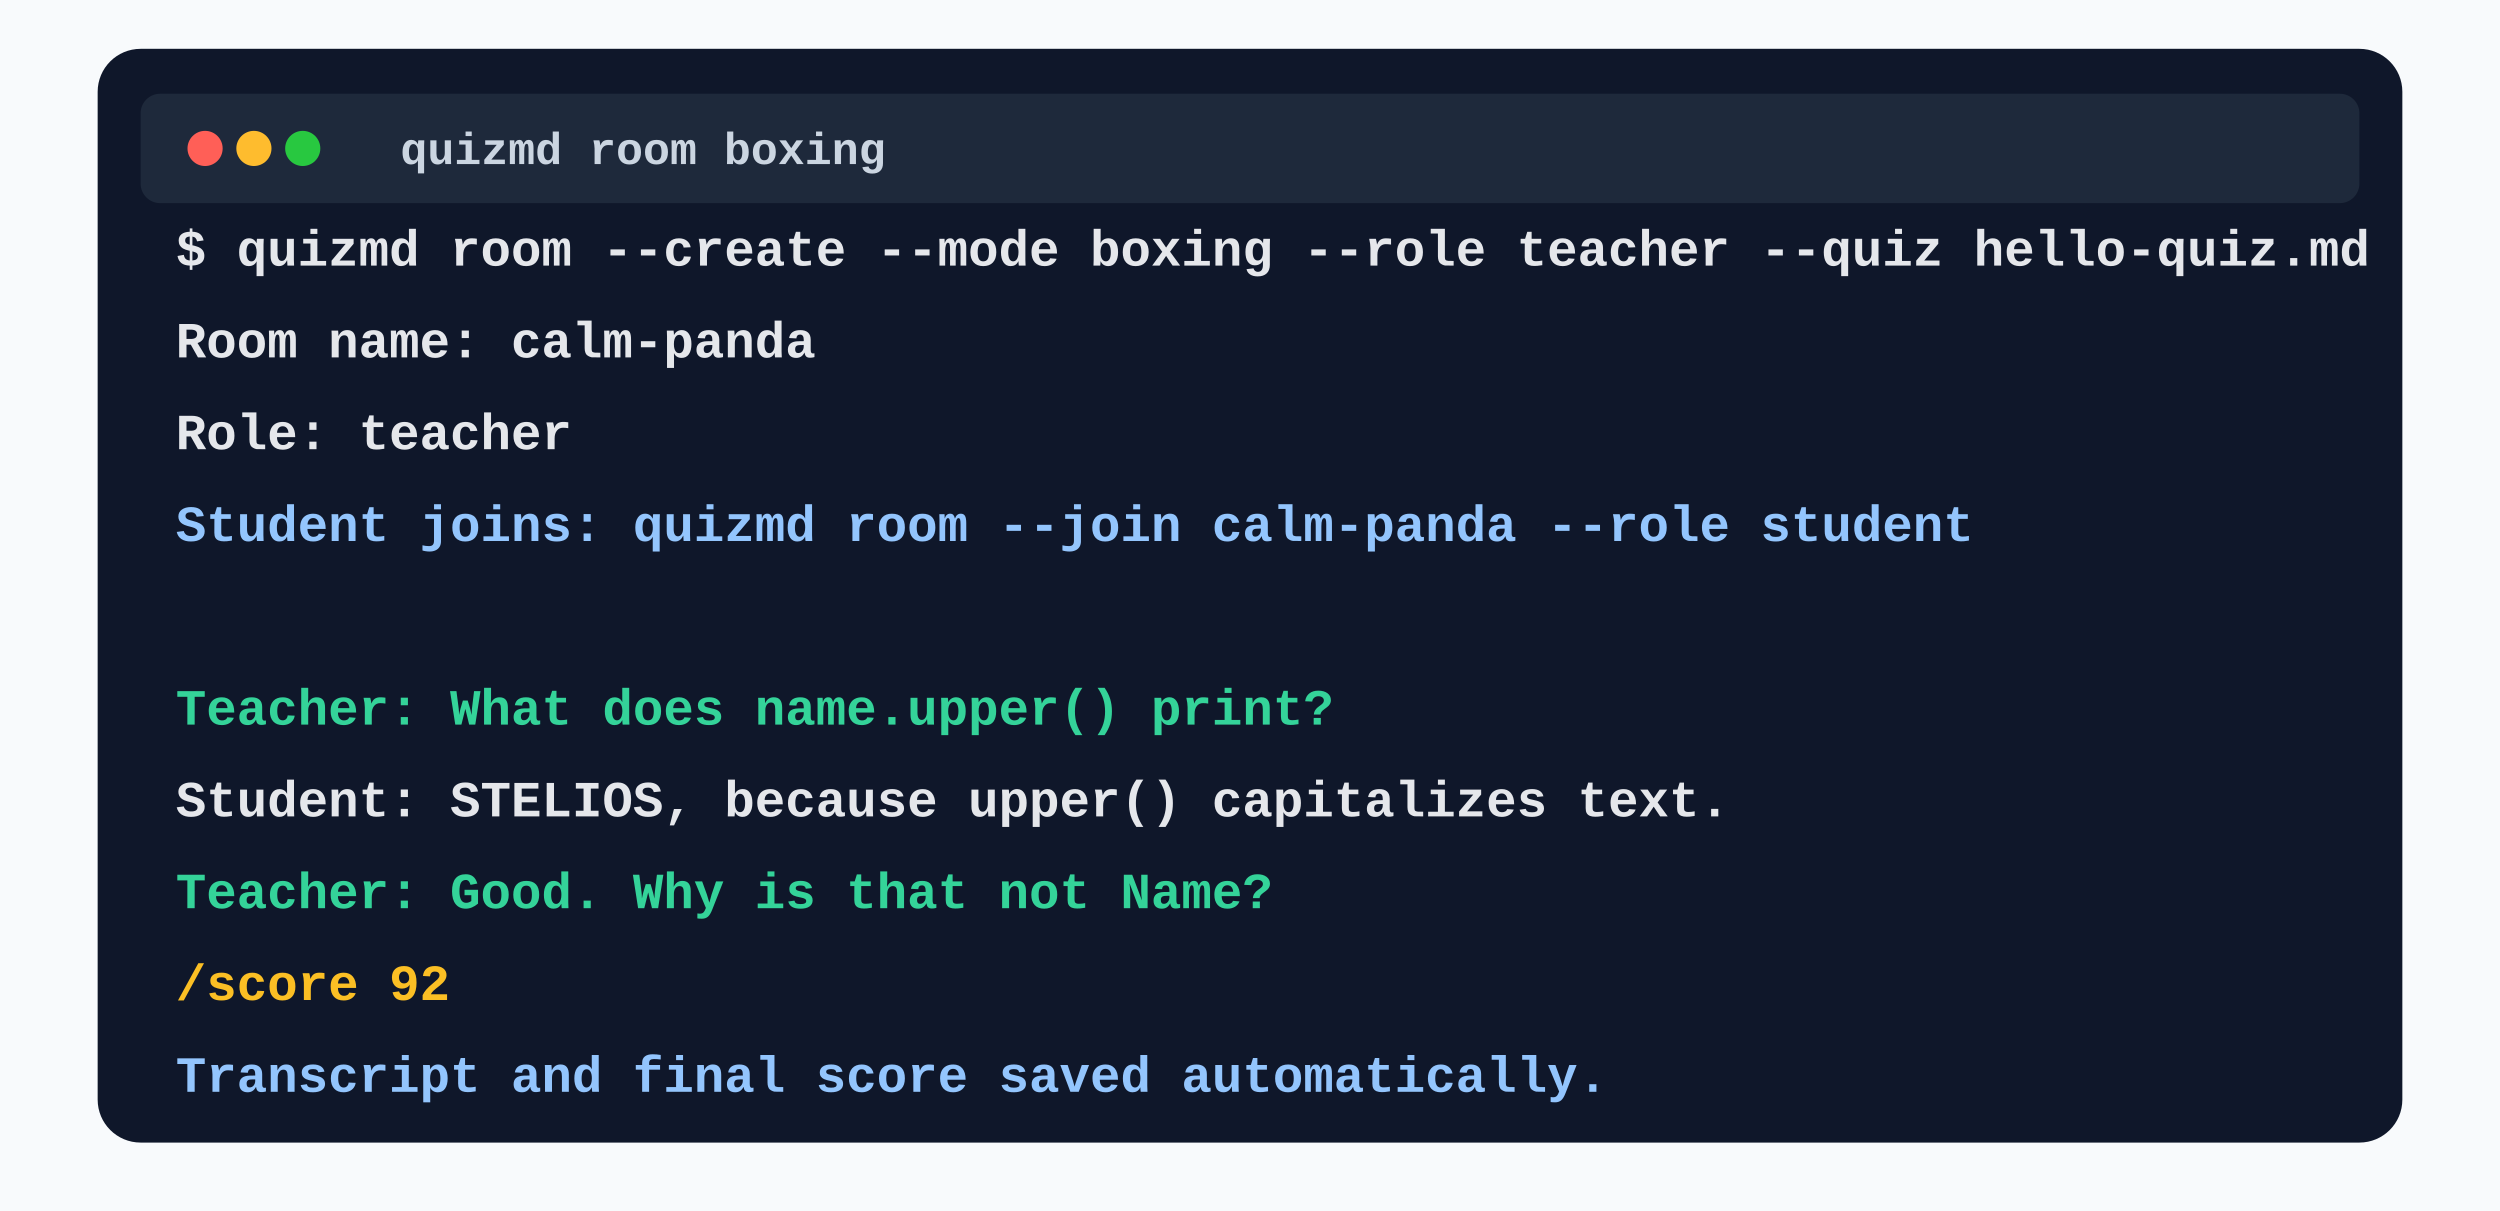
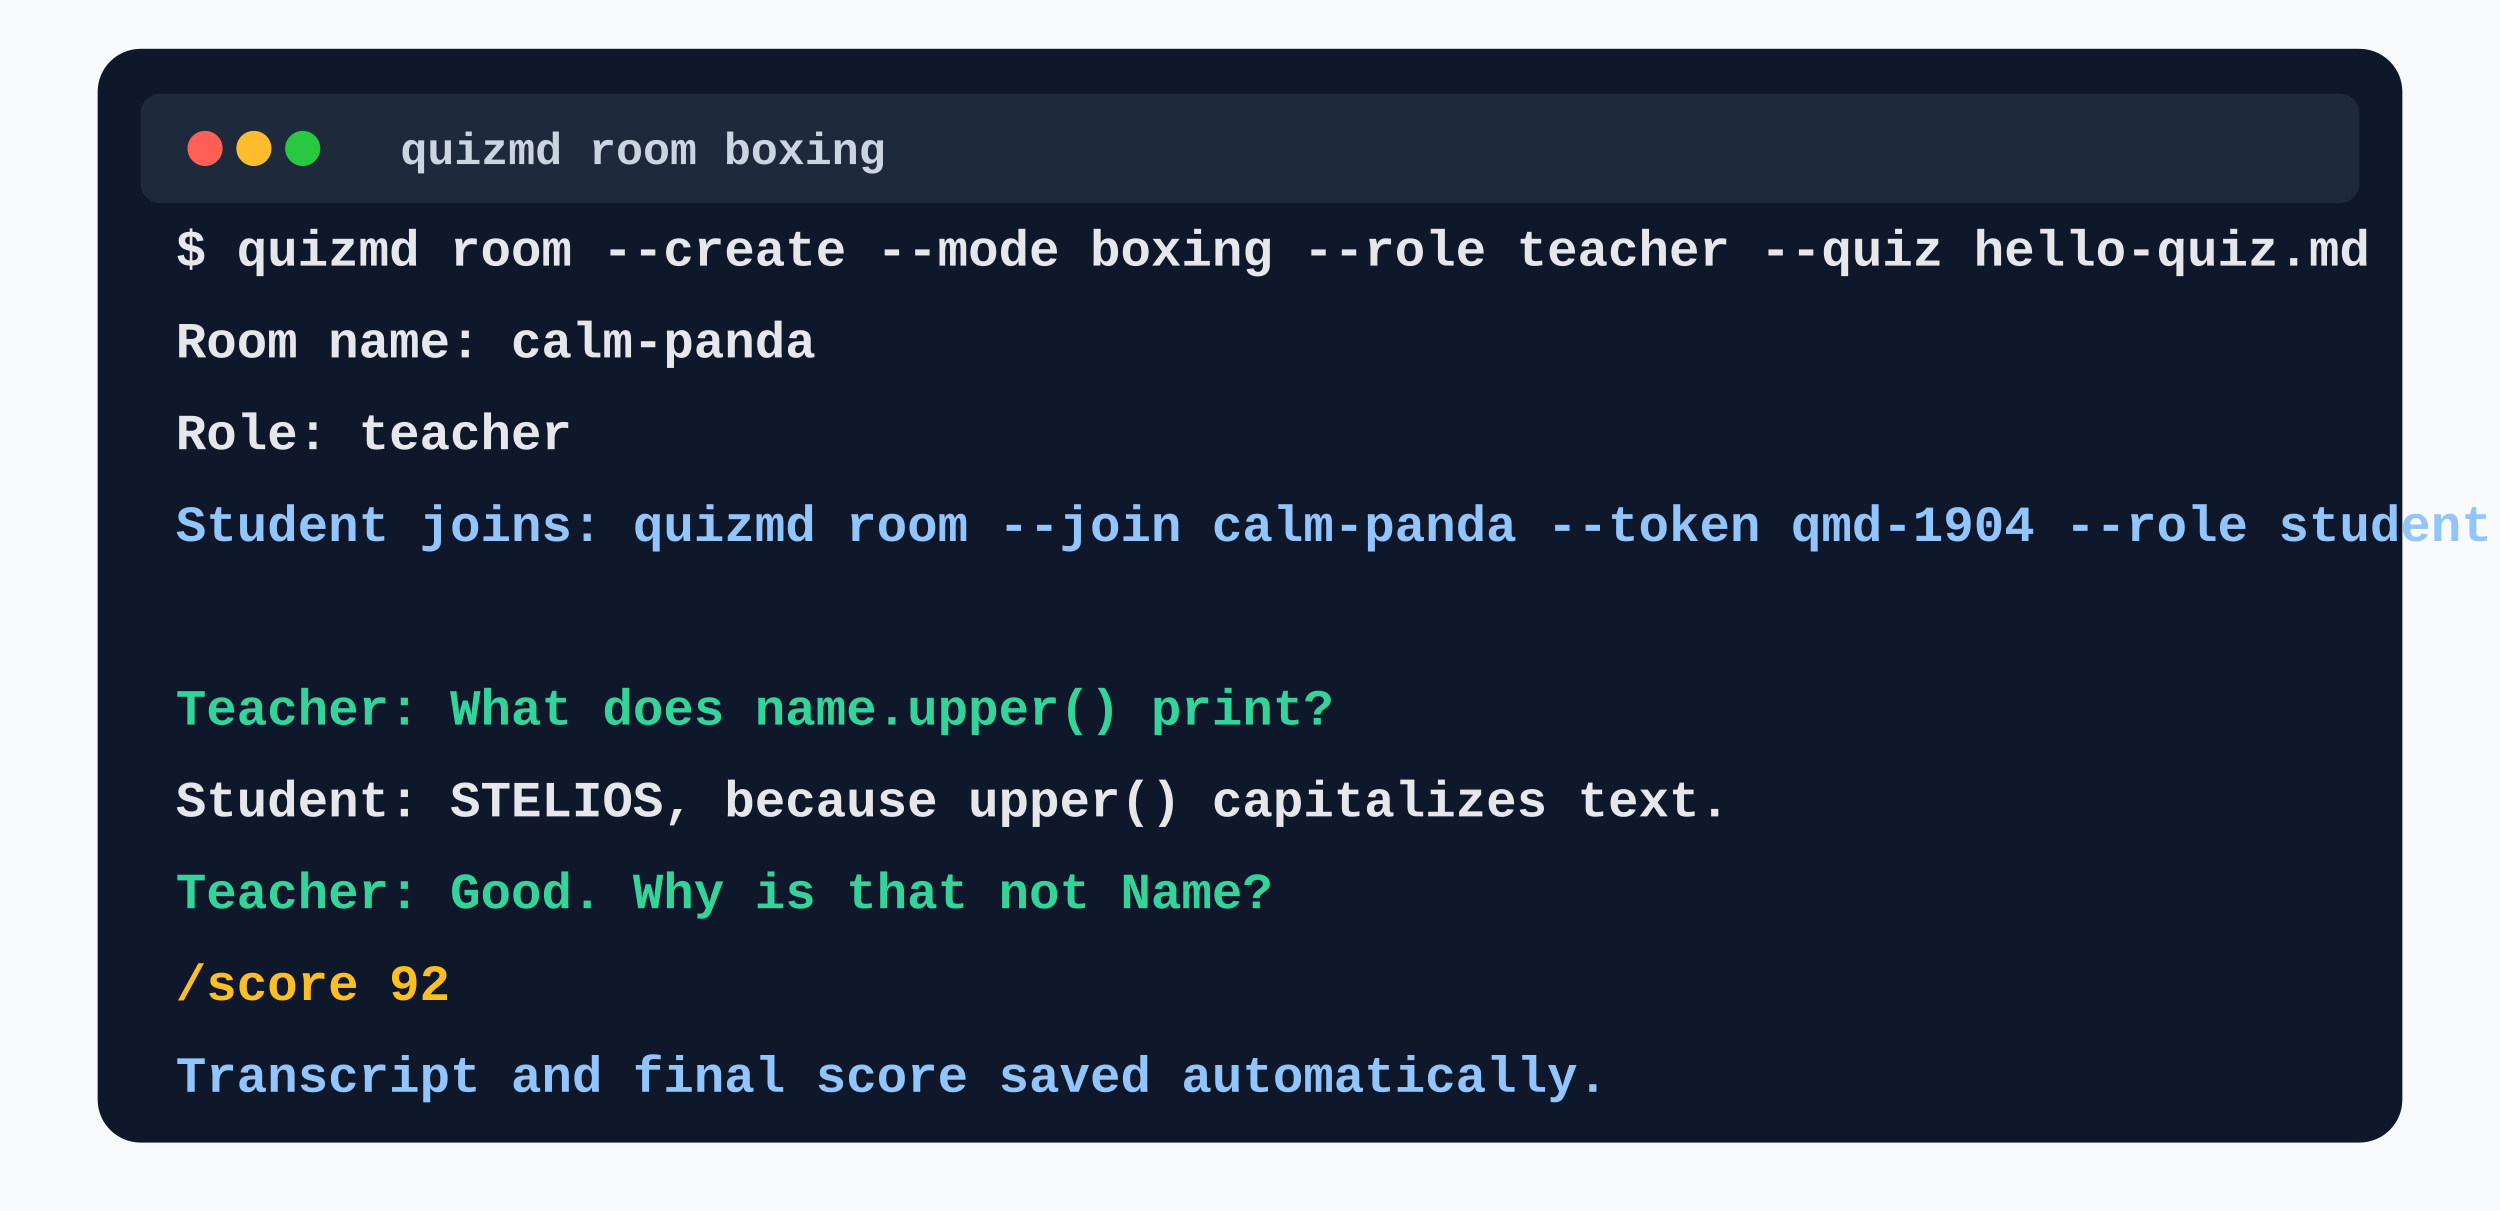
<svg xmlns="http://www.w3.org/2000/svg" viewBox="0 0 1280 620" width="1280" height="620" role="img" aria-label="quizmd room boxing terminal screenshot">
  <rect width="1280" height="620" rx="0" fill="#f8fafc" />
  <rect x="50" y="25" width="1180" height="560" rx="22" fill="#0f172a" />
  <rect x="72" y="48" width="1136" height="56" rx="10" fill="#1e293b" />
  <circle cx="105" cy="76" r="9" fill="#ff5f57" />
  <circle cx="130" cy="76" r="9" fill="#febc2e" />
  <circle cx="155" cy="76" r="9" fill="#28c840" />
  <text x="205" y="84" fill="#cbd5e1" font-size="23" font-weight="700" font-family="SFMono-Regular, Consolas, 'Liberation Mono', Menlo, monospace">quizmd room boxing</text>
  <text x="90" y="136" fill="#e5e7eb" font-size="26" font-weight="700" font-family="SFMono-Regular, Consolas, 'Liberation Mono', Menlo, monospace">$ quizmd room --create --mode boxing --role teacher --quiz hello-quiz.md</text>
  <text x="90" y="183" fill="#e5e7eb" font-size="26" font-weight="700" font-family="SFMono-Regular, Consolas, 'Liberation Mono', Menlo, monospace">Room name: calm-panda</text>
  <text x="90" y="230" fill="#e5e7eb" font-size="26" font-weight="700" font-family="SFMono-Regular, Consolas, 'Liberation Mono', Menlo, monospace">Role: teacher</text>
-   <text x="90" y="277" fill="#93c5fd" font-size="26" font-weight="700" font-family="SFMono-Regular, Consolas, 'Liberation Mono', Menlo, monospace">Student joins: quizmd room --join calm-panda --role student</text>
+   <text x="90" y="277" fill="#93c5fd" font-size="26" font-weight="700" font-family="SFMono-Regular, Consolas, 'Liberation Mono', Menlo, monospace">Student joins: quizmd room --join calm-panda --token qmd-1904 --role student</text>
  <text x="90" y="324" fill="#e5e7eb" font-size="26" font-weight="700" font-family="SFMono-Regular, Consolas, 'Liberation Mono', Menlo, monospace" />
  <text x="90" y="371" fill="#34d399" font-size="26" font-weight="800" font-family="SFMono-Regular, Consolas, 'Liberation Mono', Menlo, monospace">Teacher: What does name.upper() print?</text>
  <text x="90" y="418" fill="#e5e7eb" font-size="26" font-weight="700" font-family="SFMono-Regular, Consolas, 'Liberation Mono', Menlo, monospace">Student: STELIOS, because upper() capitalizes text.</text>
  <text x="90" y="465" fill="#34d399" font-size="26" font-weight="700" font-family="SFMono-Regular, Consolas, 'Liberation Mono', Menlo, monospace">Teacher: Good. Why is that not Name?</text>
  <text x="90" y="512" fill="#fbbf24" font-size="26" font-weight="800" font-family="SFMono-Regular, Consolas, 'Liberation Mono', Menlo, monospace">/score 92</text>
  <text x="90" y="559" fill="#93c5fd" font-size="26" font-weight="700" font-family="SFMono-Regular, Consolas, 'Liberation Mono', Menlo, monospace">Transcript and final score saved automatically.</text>
</svg>
